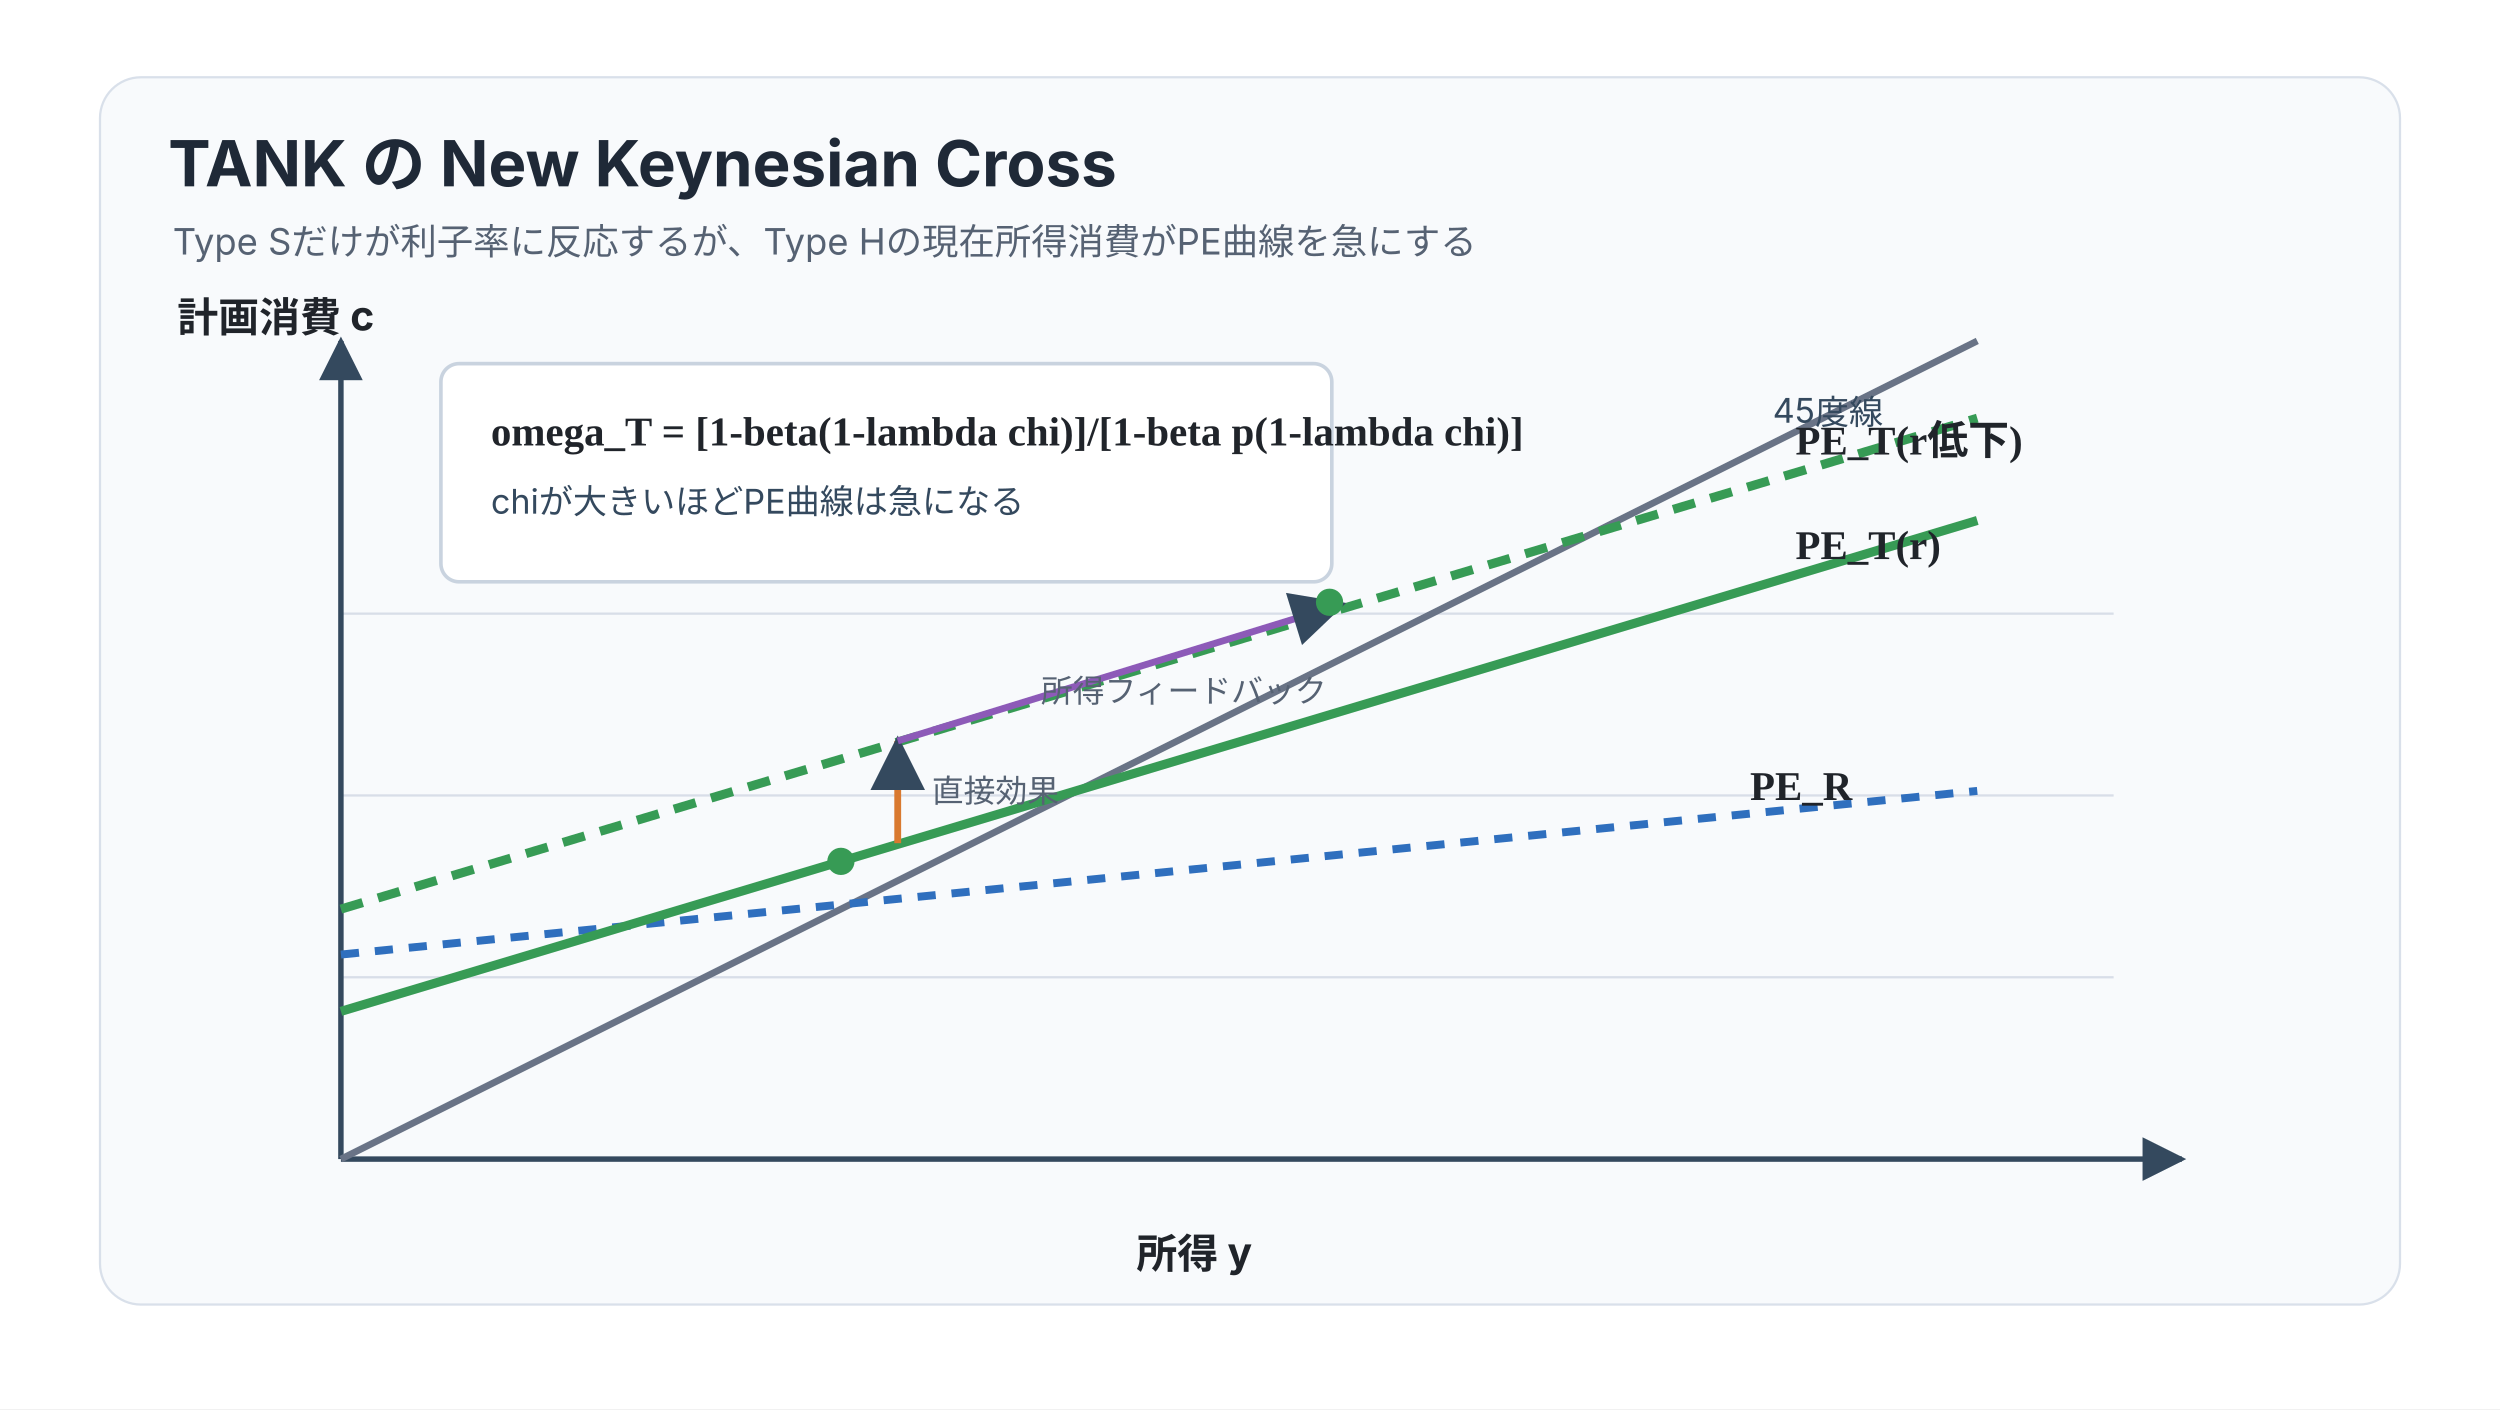
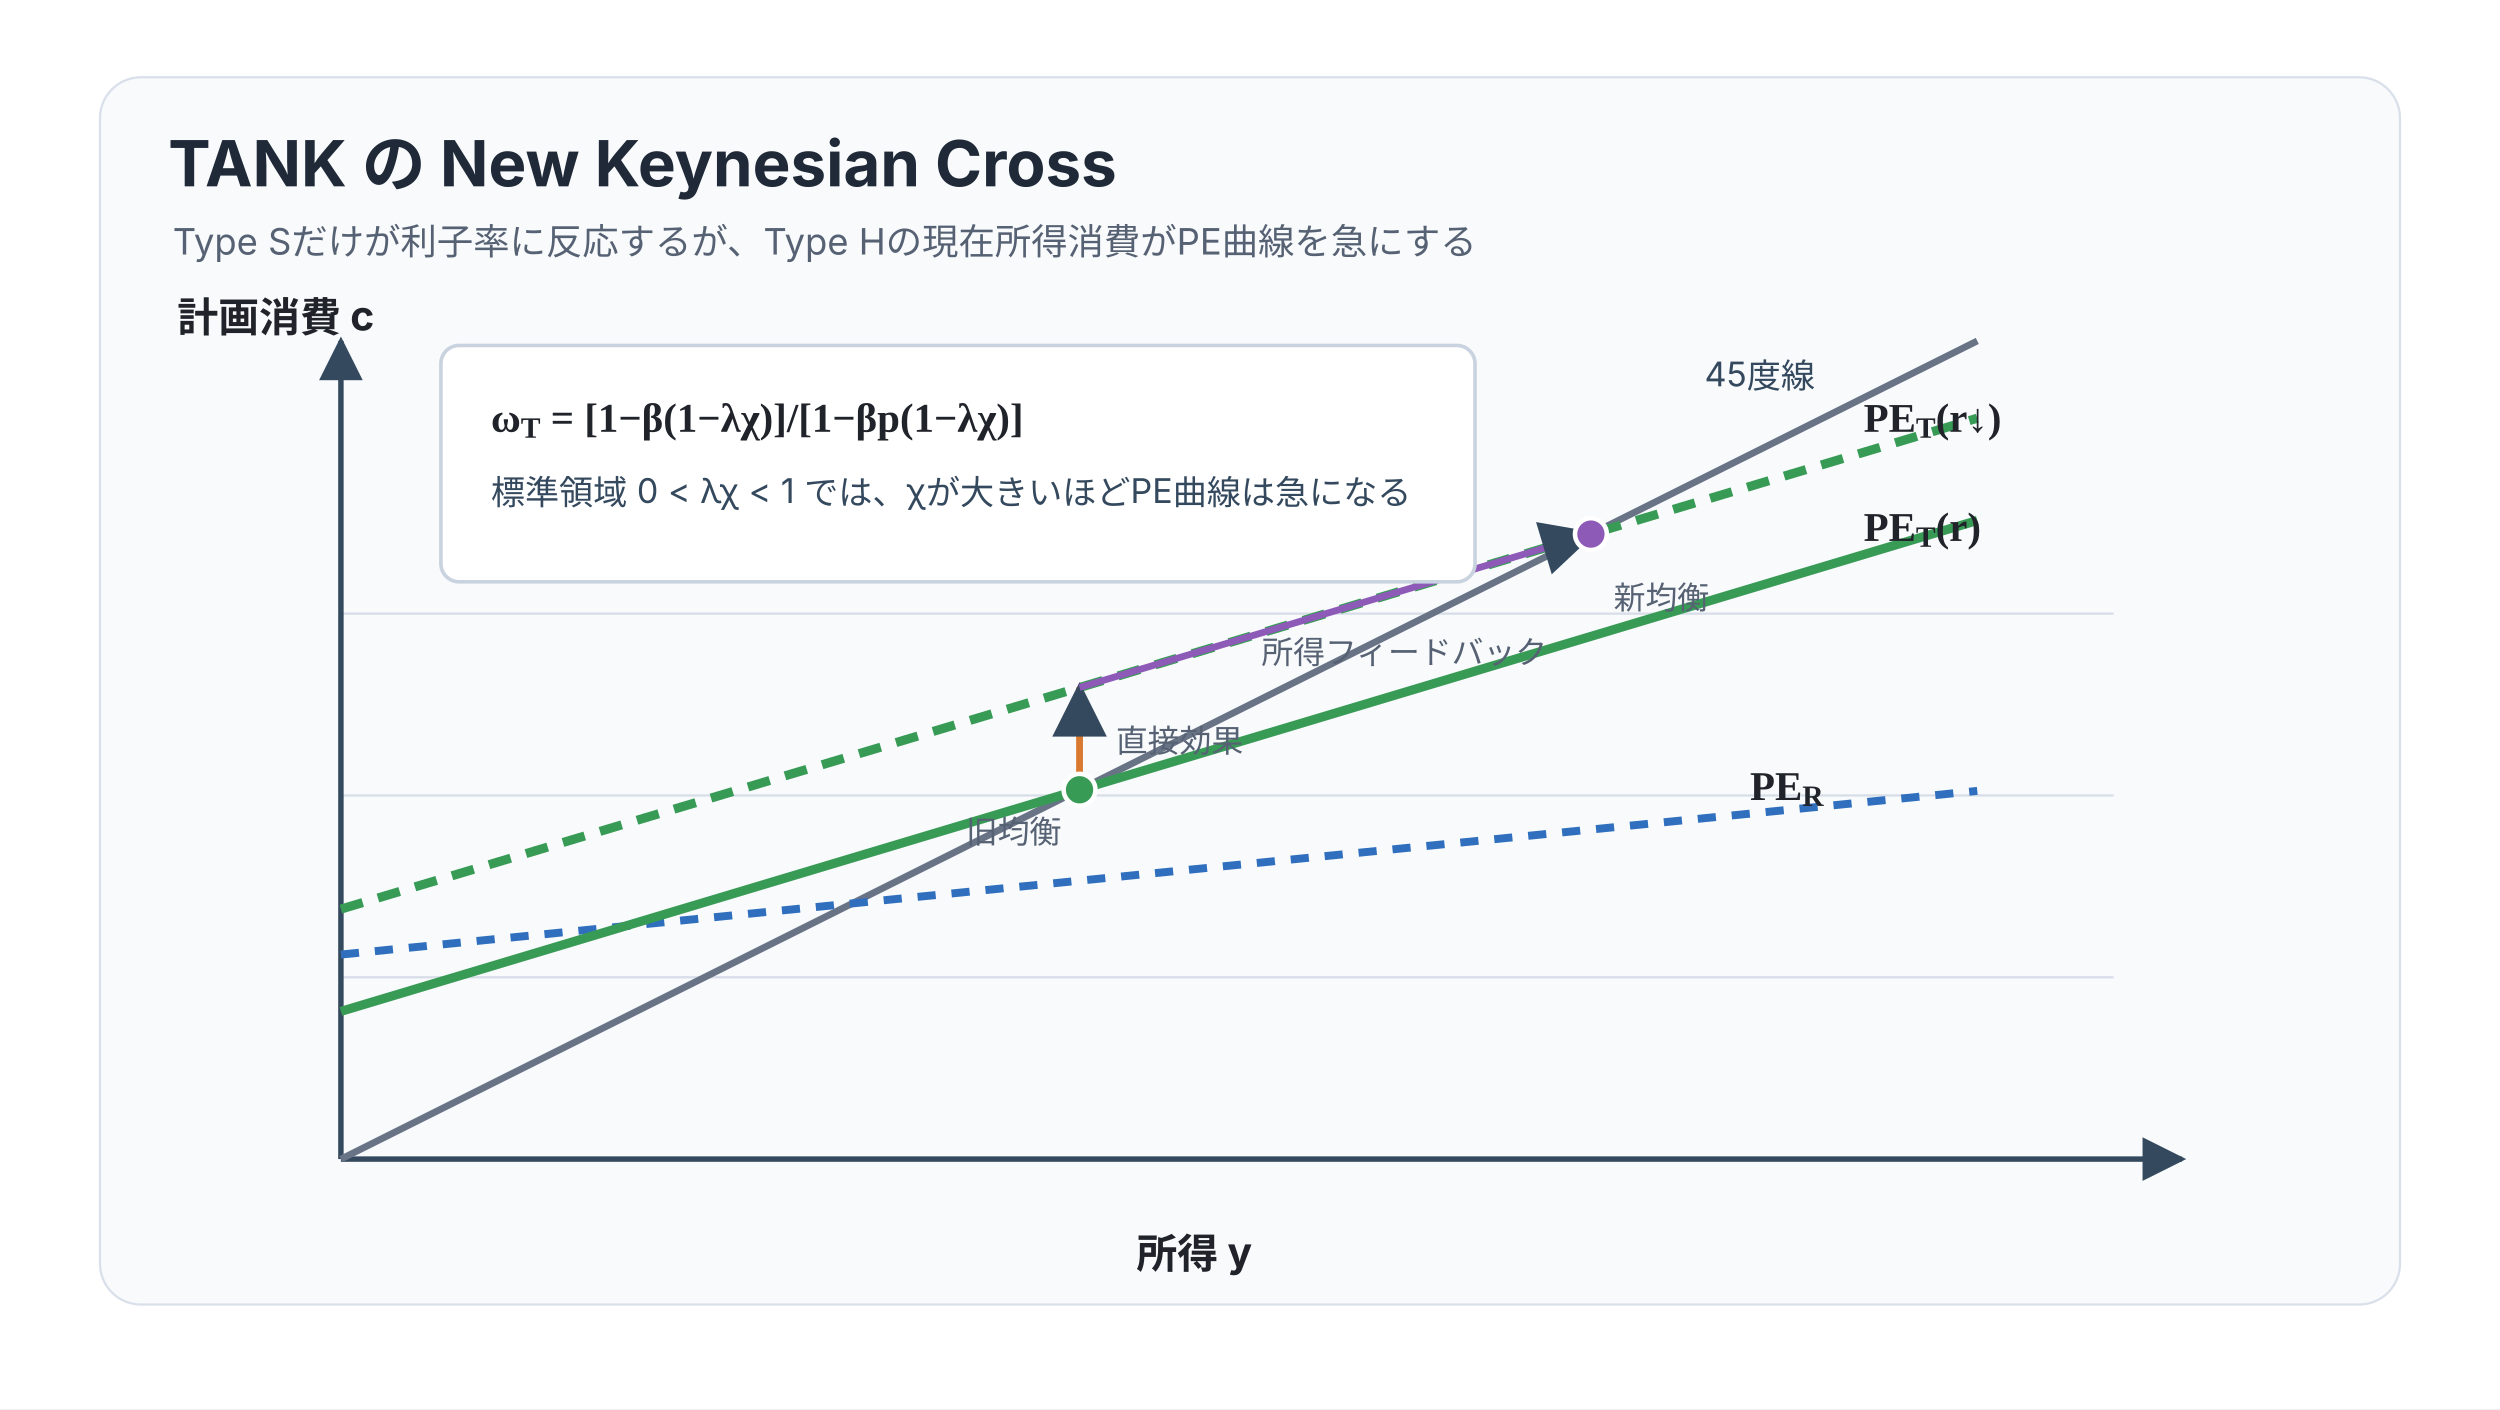
<svg xmlns="http://www.w3.org/2000/svg" width="1100" height="620" viewBox="0 0 1100 620" role="img" aria-labelledby="title desc">
  <defs>
    <marker id="arrow" viewBox="0 0 10 10" refX="9" refY="5" markerWidth="8" markerHeight="8" orient="auto">
      <path d="M0 0 L10 5 L0 10 Z" fill="#34495e" />
    </marker>
    <style>
      .title { font: 700 28px -apple-system, BlinkMacSystemFont, "Hiragino Sans", "Noto Sans JP", sans-serif; fill: #1f2937; }
      .subtitle { font: 400 16px -apple-system, BlinkMacSystemFont, "Hiragino Sans", "Noto Sans JP", sans-serif; fill: #566273; }
      .axis { stroke: #34495e; stroke-width: 2.4; marker-end: url(#arrow); }
      .grid { stroke: #d8dee8; stroke-width: 1; }
      .line45 { stroke: #697386; stroke-width: 3; fill: none; }
      .peR { stroke: #2f6fbe; stroke-width: 3.5; fill: none; stroke-dasharray: 8 7; }
      .peT { stroke: #379b55; stroke-width: 4; fill: none; }
      .peT2 { stroke: #379b55; stroke-width: 4; fill: none; stroke-dasharray: 10 7; }
      .direct { stroke: #d9792f; stroke-width: 3; fill: none; marker-end: url(#arrow); }
      .total { stroke: #8d5ab8; stroke-width: 3; fill: none; marker-end: url(#arrow); }
      .label { font: 700 18px -apple-system, BlinkMacSystemFont, "Hiragino Sans", "Noto Sans JP", sans-serif; fill: #20242a; }
      .text { font: 400 15px -apple-system, BlinkMacSystemFont, "Hiragino Sans", "Noto Sans JP", sans-serif; fill: #34495e; }
      .math { font: 600 18px "Times New Roman", serif; fill: #20242a; }
      .note { font: 400 14px -apple-system, BlinkMacSystemFont, "Hiragino Sans", "Noto Sans JP", sans-serif; fill: #566273; }
      .box { fill: #ffffff; stroke: #c9d3df; stroke-width: 1.6; rx: 8; }
    </style>
  </defs>
  <rect x="0" y="0" width="1100" height="620" fill="#ffffff" />
  <rect x="44" y="34" width="1012" height="540" rx="18" fill="#f8fafc" stroke="#d9e0ea" />
  <text class="title" x="74" y="82">TANK の New Keynesian Cross</text>
  <text class="subtitle" x="76" y="112">Type Sだけが利子率に反応するが、Type Hの現在所得消費がPE曲線を急にする</text>
  <line class="grid" x1="150" y1="430" x2="930" y2="430" />
  <line class="grid" x1="150" y1="350" x2="930" y2="350" />
  <line class="grid" x1="150" y1="270" x2="930" y2="270" />
  <line class="axis" x1="150" y1="510" x2="960" y2="510" />
  <line class="axis" x1="150" y1="510" x2="150" y2="150" />
  <path class="line45" d="M150 510 L870 150" />
  <path class="peR" d="M150 420 L870 348" />
  <path class="peT" d="M150 445 L870 229" />
  <path class="peT2" d="M150 400 L870 184" />
-   <path class="direct" d="M395 371 L395 326" />
-   <path class="total" d="M395 326 L590 266" />
-   <circle cx="370" cy="379" r="6" fill="#379b55" />
-   <circle cx="585" cy="265" r="6" fill="#379b55" />
+   <path class="direct" d="M475 347.5 L475 302.5" />
+   <path class="total" d="M475 302.5 L700 235" />
+   <circle cx="475" cy="347.5" r="7" fill="#379b55" stroke="#ffffff" stroke-width="2" />
+   <circle cx="700" cy="235" r="7" fill="#8d5ab8" stroke="#ffffff" stroke-width="2" />
  <text class="label" x="500" y="558">所得 y</text>
  <text class="label" x="78" y="146">計画消費 c</text>
-   <text class="text" x="780" y="186">45度線</text>
-   <text class="math" x="790" y="246">PE_T(r)</text>
-   <text class="math" x="790" y="200">PE_T(r低下)</text>
-   <text class="math" x="770" y="352">PE_R</text>
-   <text class="note" x="410" y="353">直接効果</text>
-   <text class="note" x="458" y="309">所得フィードバック</text>
-   <rect class="box" x="194" y="160" width="392" height="96" />
-   <text class="math" x="216" y="196">omega_T = [1-beta(1-lambda chi)]/[1-beta p(1-lambda chi)]</text>
-   <text class="text" x="216" y="226">chiが大きいほどPE曲線は急になる</text>
+   <text class="text" x="750" y="170">45度線</text>
+   <text class="math" x="820" y="238">PE<tspan baseline-shift="sub" font-size="13">T</tspan>(r)</text>
+   <text class="math" x="820" y="190">PE<tspan baseline-shift="sub" font-size="13">T</tspan>(r↓)</text>
+   <text class="math" x="770" y="352">PE<tspan baseline-shift="sub" font-size="13">R</tspan>
+   </text>
+   <text class="note" x="491" y="331" fill="#d9792f">直接効果</text>
+   <text class="note" x="555" y="292" fill="#8d5ab8">所得フィードバック</text>
+   <text class="note" x="425" y="371">旧均衡</text>
+   <text class="note" x="710" y="268">新均衡</text>
+   <rect class="box" x="194" y="152" width="455" height="104" />
+   <text class="math" x="216" y="190">ω<tspan baseline-shift="sub" font-size="13">T</tspan> = [1−β(1−λχ)]/[1−βp(1−λχ)]</text>
+   <text class="text" x="216" y="222">標準領域 0 &lt; λχ &lt; 1 では、χが大きいほどPE曲線は急になる</text>
</svg>
